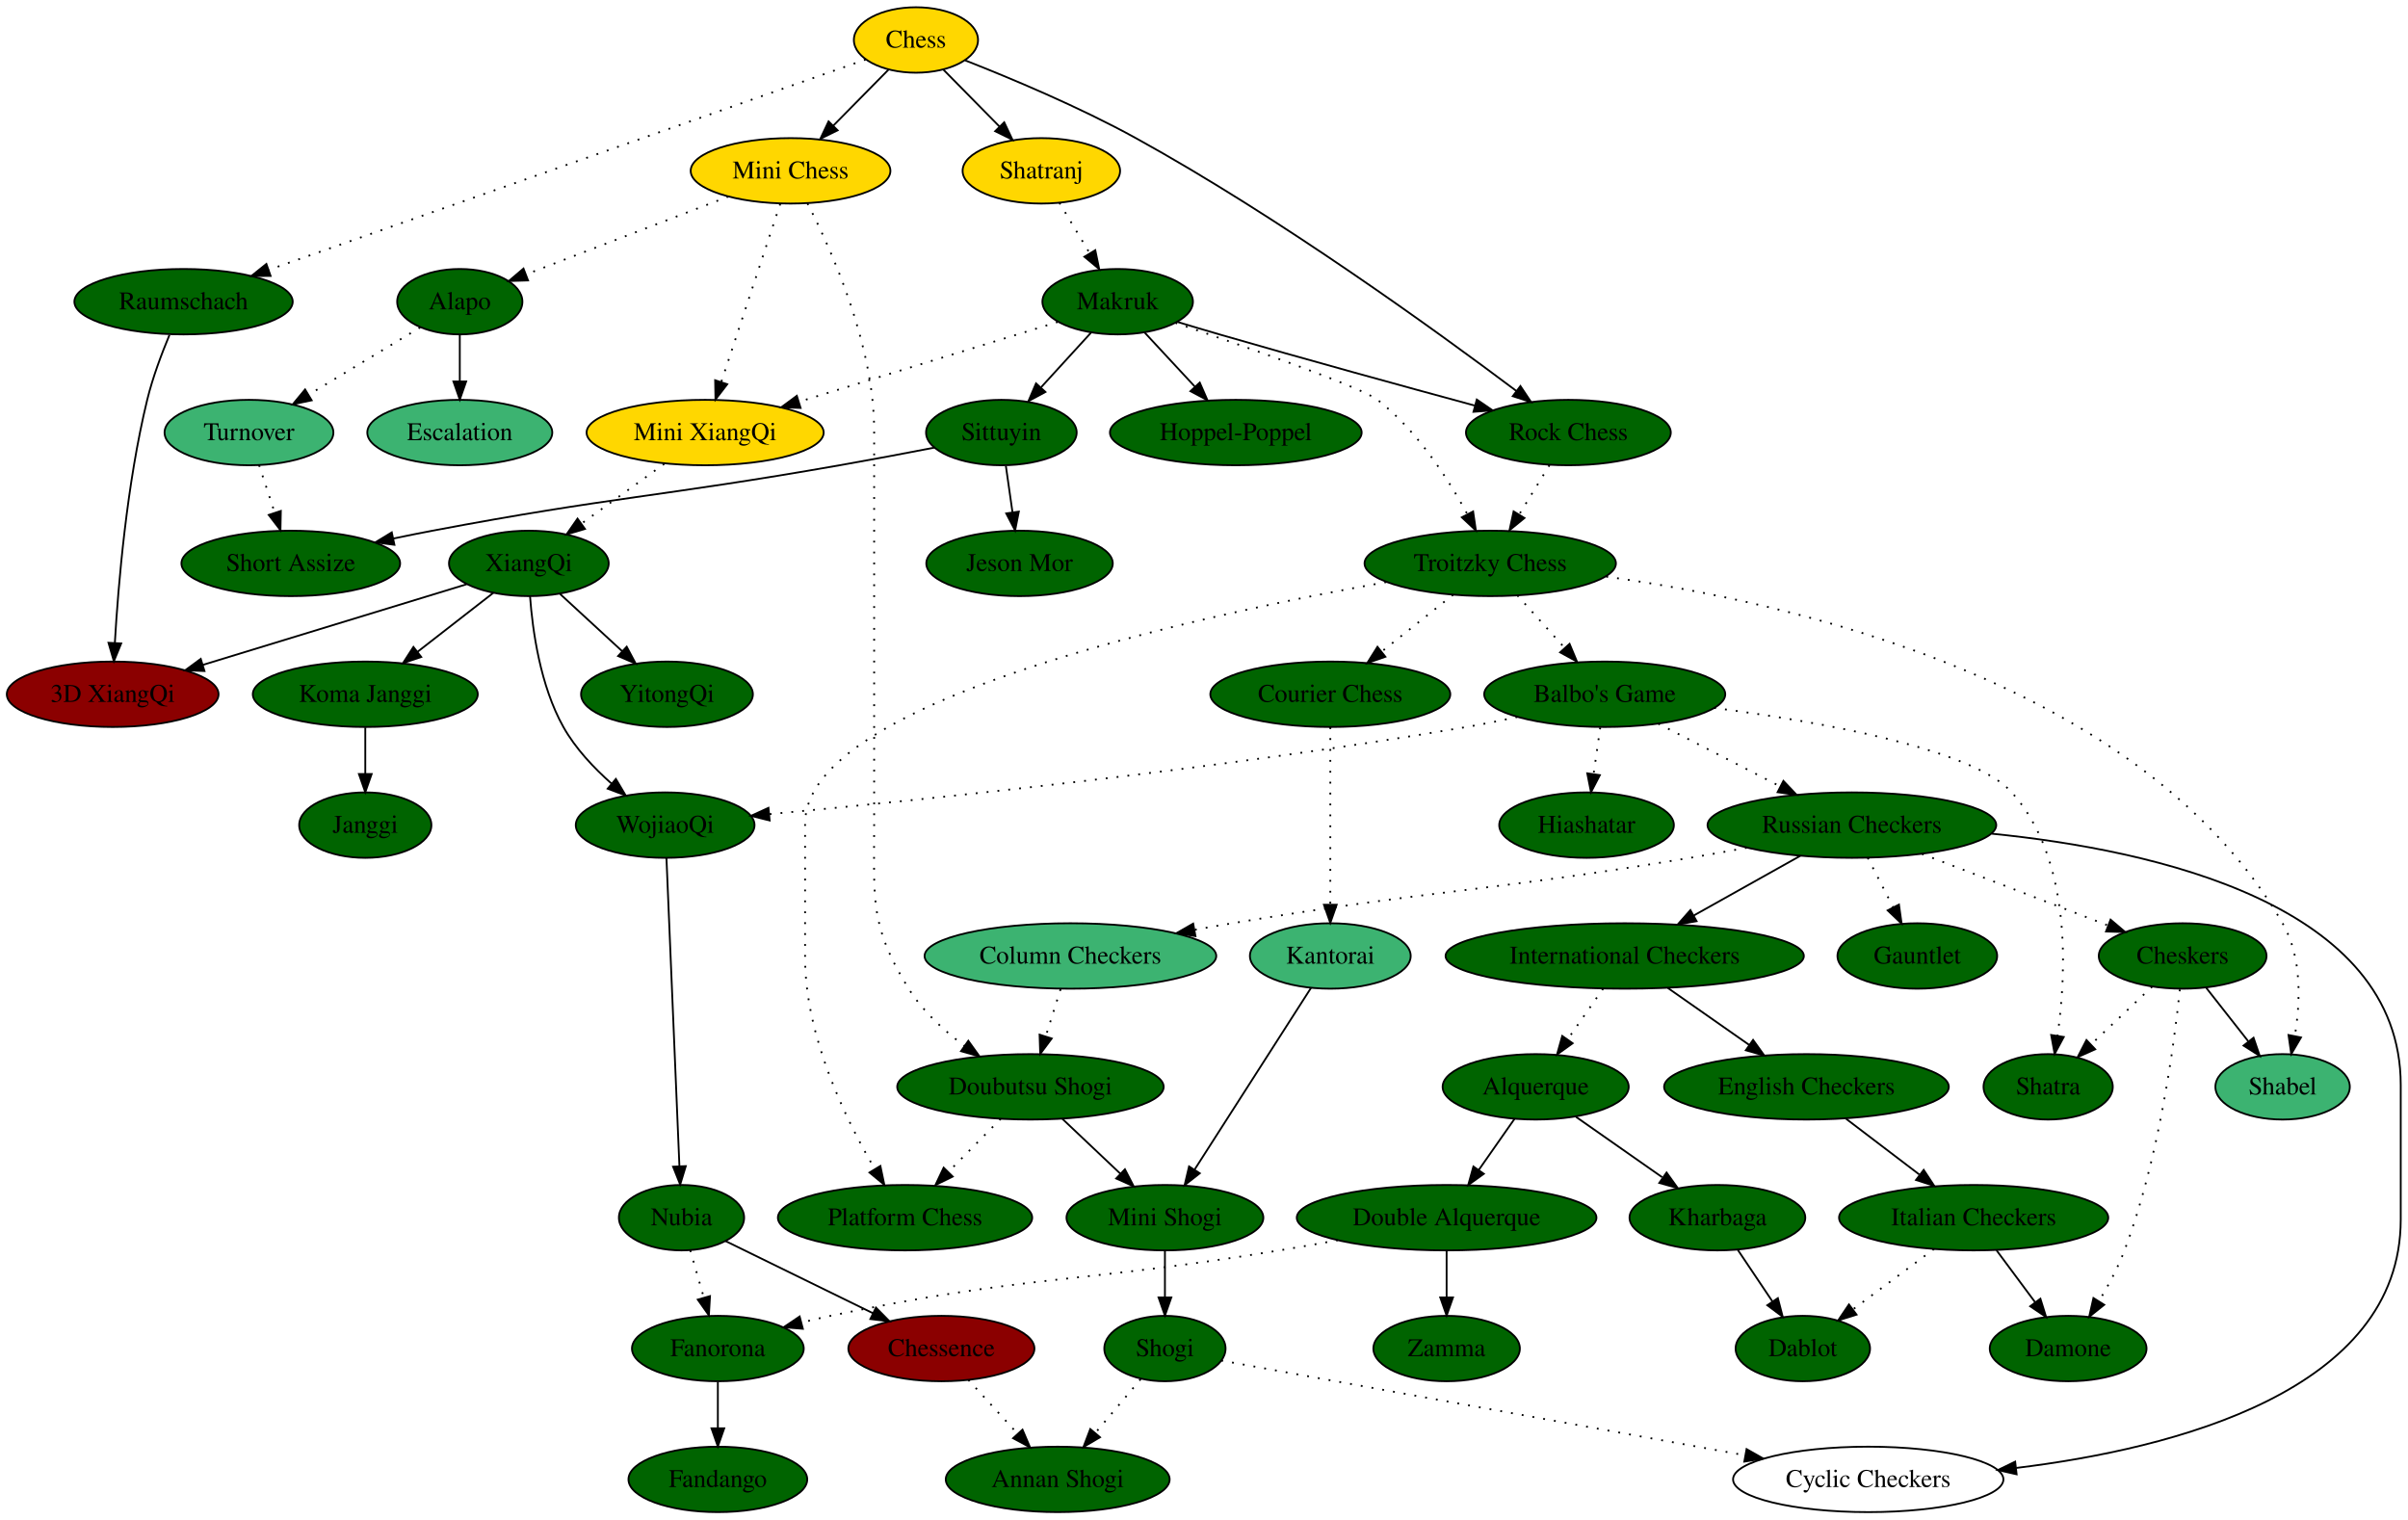
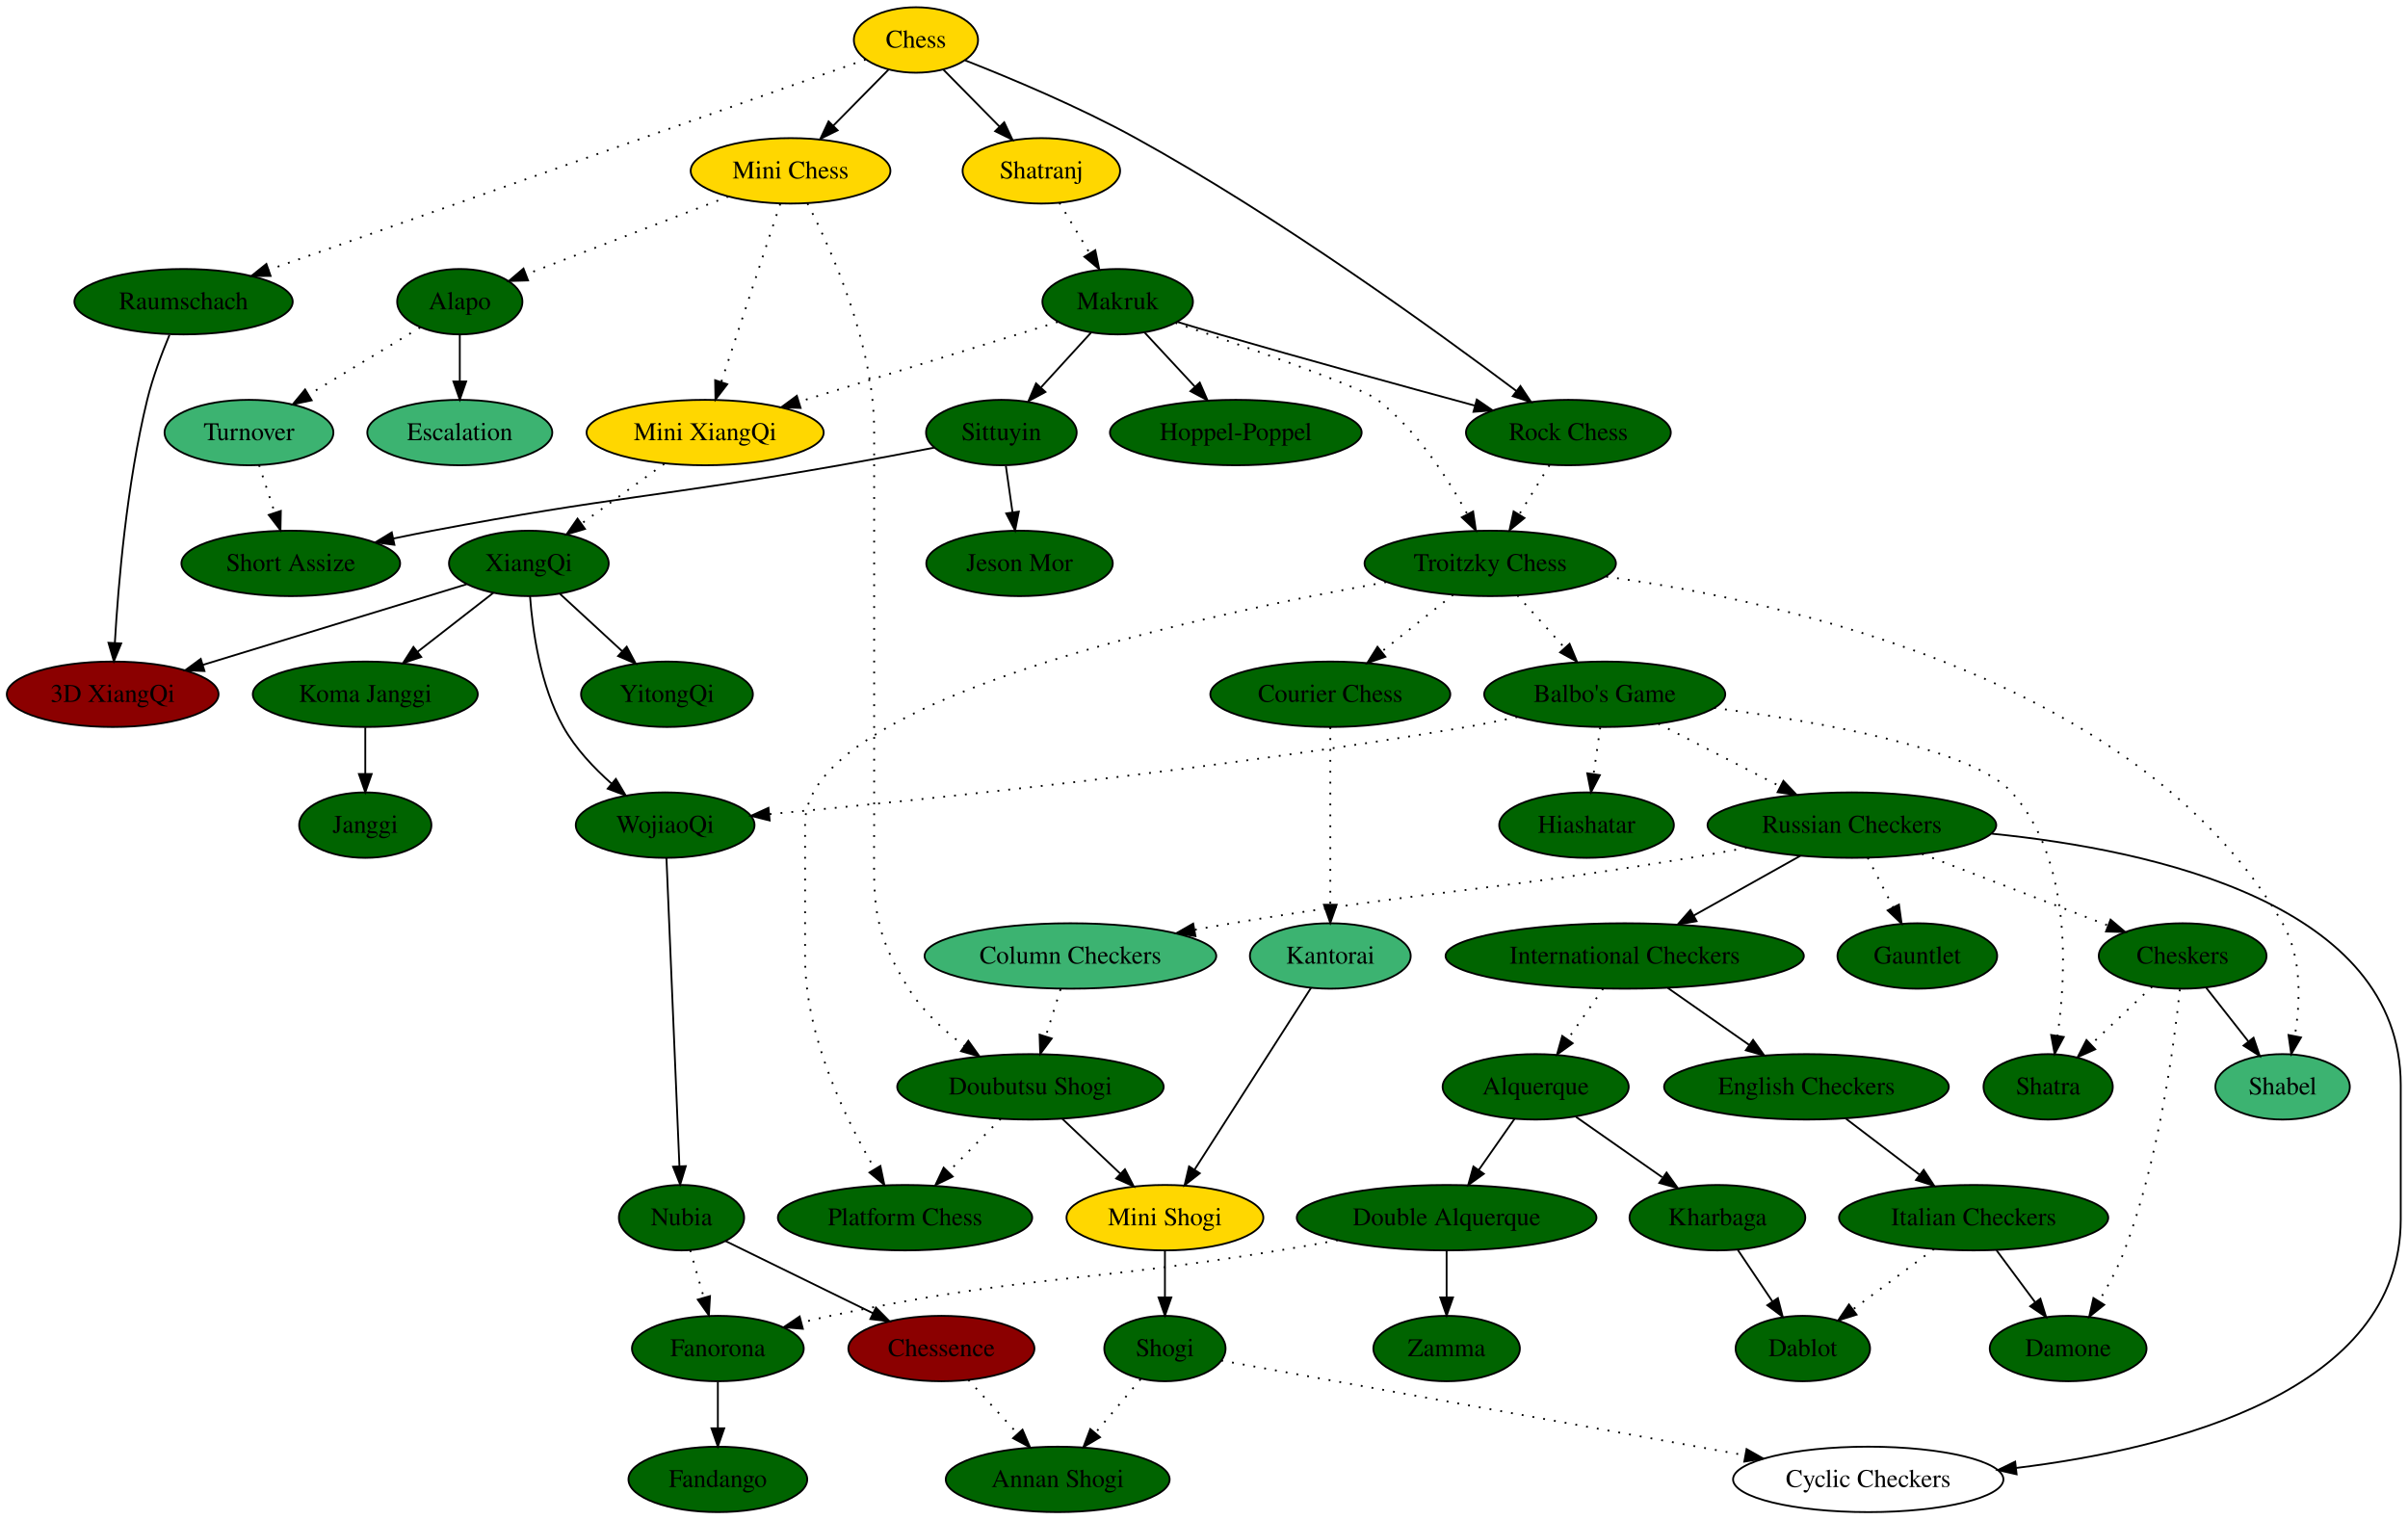
<svg xmlns="http://www.w3.org/2000/svg" xmlns:xlink="http://www.w3.org/1999/xlink" width="1325pt" height="836pt" viewBox="0.00 0.00 1325.00 836.00">
  <g id="graph1" class="graph" transform="scale(1 1) rotate(0) translate(4 832)">
    <polygon fill="white" stroke="white" points="-4,5 -4,-832 1322,-832 1322,5 -4,5" />
    <g id="node1" class="node">
      <a xlink:href="checkmate/chess-3d.htm">
        <ellipse fill="gold" stroke="black" cx="500" cy="-810" rx="34.155" ry="18" />
        <text text-anchor="middle" x="500" y="-805.8" font-family="Times,serif" font-size="14.00">Chess</text>
      </a>
    </g>
    <g id="node2" class="node">
      <a xlink:href="checkmate/mini-chess-3d.htm">
        <ellipse fill="gold" stroke="black" cx="431" cy="-738" rx="54.947" ry="18" />
        <text text-anchor="middle" x="431" y="-733.8" font-family="Times,serif" font-size="14.00">Mini Chess</text>
      </a>
    </g>
    <g id="edge2" class="edge">
      <path fill="none" stroke="black" d="M485.028,-793.811C476.098,-784.751 464.564,-773.051 454.448,-762.788" />
      <polygon fill="black" stroke="black" points="456.903,-760.293 447.39,-755.628 451.918,-765.207 456.903,-760.293" />
    </g>
    <g id="node3" class="node">
      <a xlink:href="checkmate/shatranj-3d.htm">
        <ellipse fill="gold" stroke="black" cx="569" cy="-738" rx="43.327" ry="18" />
        <text text-anchor="middle" x="569" y="-733.8" font-family="Times,serif" font-size="14.00">Shatranj</text>
      </a>
    </g>
    <g id="edge4" class="edge">
      <path fill="none" stroke="black" d="M514.972,-793.811C524.03,-784.622 535.766,-772.716 545.984,-762.349" />
      <polygon fill="black" stroke="black" points="548.569,-764.712 553.097,-755.134 543.584,-759.798 548.569,-764.712" />
    </g>
    <g id="node13" class="node">
      <a xlink:href="checkmate/chess-rock.htm">
        <ellipse fill="darkgreen" stroke="black" cx="859" cy="-594" rx="56.353" ry="18" />
        <text text-anchor="middle" x="859" y="-589.8" font-family="Times,serif" font-size="14.00">Rock Chess</text>
      </a>
    </g>
    <g id="edge42" class="edge">
      <path fill="none" stroke="black" d="M527.104,-798.774C552.078,-788.97 589.869,-773.161 621,-756 700.252,-712.312 786.694,-649.696 830.341,-616.915" />
      <polygon fill="black" stroke="black" points="832.61,-619.587 838.485,-610.771 828.394,-613.999 832.61,-619.587" />
    </g>
    <g id="node49" class="node">
      <a xlink:href="checkmate/raumschach.htm">
        <ellipse fill="darkgreen" stroke="black" cx="97" cy="-666" rx="60.066" ry="18" />
        <text text-anchor="middle" x="97" y="-661.8" font-family="Times,serif" font-size="14.00">Raumschach</text>
      </a>
    </g>
    <g id="edge6" class="edge">
      <path fill="none" stroke="black" stroke-dasharray="1,5" d="M472.3,-799.24C404.305,-775.281 228.559,-713.356 143.92,-683.533" />
      <polygon fill="black" stroke="black" points="144.902,-680.168 134.308,-680.146 142.576,-686.77 144.902,-680.168" />
    </g>
    <g id="node8" class="node">
      <a xlink:href="breakthrough/doubutsu-shogi.htm">
        <ellipse fill="darkgreen" stroke="black" cx="563" cy="-234" rx="73.311" ry="18" />
        <text text-anchor="middle" x="563" y="-229.8" font-family="Times,serif" font-size="14.00">Doubutsu Shogi</text>
      </a>
    </g>
    <g id="edge16" class="edge">
      <path fill="none" stroke="black" stroke-dasharray="1,5" d="M440.309,-720.087C453.75,-694.038 477,-642.164 477,-595 477,-595 477,-595 477,-377 477,-336.553 474.655,-322.356 496,-288 503.684,-275.632 515.328,-264.956 526.764,-256.493" />
      <polygon fill="black" stroke="black" points="528.811,-259.332 534.995,-250.729 524.796,-253.598 528.811,-259.332" />
    </g>
    <g id="node14" class="node">
      <a xlink:href="xiangqi/mini-xiangqi-3d-western.htm">
        <ellipse fill="gold" stroke="black" cx="384" cy="-594" rx="65.227" ry="18" />
        <text text-anchor="middle" x="384" y="-589.8" font-family="Times,serif" font-size="14.00">Mini XiangQi</text>
      </a>
    </g>
    <g id="edge22" class="edge">
      <path fill="none" stroke="black" stroke-dasharray="1,5" d="M425.331,-719.871C417.285,-695.564 402.475,-650.819 392.941,-622.013" />
      <polygon fill="black" stroke="black" points="396.154,-620.583 389.689,-612.189 389.509,-622.783 396.154,-620.583" />
    </g>
    <g id="node20" class="node">
      <a xlink:href="breakthrough/alapo.htm">
        <ellipse fill="darkgreen" stroke="black" cx="249" cy="-666" rx="34.452" ry="18" />
        <text text-anchor="middle" x="249" y="-661.8" font-family="Times,serif" font-size="14.00">Alapo</text>
      </a>
    </g>
    <g id="edge34" class="edge">
      <path fill="none" stroke="black" stroke-dasharray="1,5" d="M396.767,-723.834C365.039,-711.631 317.983,-693.532 285.538,-681.053" />
      <polygon fill="black" stroke="black" points="286.561,-677.697 275.971,-677.373 284.048,-684.23 286.561,-677.697" />
    </g>
    <g id="node4" class="node">
      <a xlink:href="checkmate/makruk.htm">
        <ellipse fill="darkgreen" stroke="black" cx="611" cy="-666" rx="41.411" ry="18" />
        <text text-anchor="middle" x="611" y="-661.8" font-family="Times,serif" font-size="14.00">Makruk</text>
      </a>
    </g>
    <g id="edge8" class="edge">
      <path fill="none" stroke="black" stroke-dasharray="1,5" d="M578.953,-720.411C583.902,-712.163 589.995,-702.009 595.534,-692.777" />
      <polygon fill="black" stroke="black" points="598.682,-694.332 600.826,-683.956 592.68,-690.73 598.682,-694.332" />
    </g>
    <g id="node5" class="node">
      <a xlink:href="checkmate/sittuyin.htm">
        <ellipse fill="darkgreen" stroke="black" cx="547" cy="-594" rx="41.437" ry="18" />
        <text text-anchor="middle" x="547" y="-589.8" font-family="Times,serif" font-size="14.00">Sittuyin</text>
      </a>
    </g>
    <g id="edge12" class="edge">
      <path fill="none" stroke="black" d="M596.477,-649.116C588.329,-640.204 578,-628.906 568.89,-618.942" />
      <polygon fill="black" stroke="black" points="571.24,-616.326 561.909,-611.307 566.074,-621.049 571.24,-616.326" />
    </g>
    <g id="node7" class="node">
      <a xlink:href="checkmate/hoppel-poppel.htm">
        <ellipse fill="darkgreen" stroke="black" cx="676" cy="-594" rx="69.254" ry="18" />
        <text text-anchor="middle" x="676" y="-589.8" font-family="Times,serif" font-size="14.00">Hoppel-Poppel</text>
      </a>
    </g>
    <g id="edge18" class="edge">
      <path fill="none" stroke="black" d="M625.75,-649.116C633.907,-640.331 644.216,-629.229 653.371,-619.37" />
      <polygon fill="black" stroke="black" points="656.163,-621.507 660.402,-611.797 651.033,-616.744 656.163,-621.507" />
    </g>
    <g id="edge44" class="edge">
      <path fill="none" stroke="black" d="M643.827,-654.882C651.425,-652.583 659.486,-650.177 667,-648 714.411,-634.262 768.645,-619.367 807.352,-608.875" />
      <polygon fill="black" stroke="black" points="808.602,-612.163 817.341,-606.172 806.774,-605.406 808.602,-612.163" />
    </g>
    <g id="edge20" class="edge">
      <path fill="none" stroke="black" stroke-dasharray="1,5" d="M577.992,-654.821C540.61,-643.294 479.227,-624.365 435.524,-610.889" />
      <polygon fill="black" stroke="black" points="436.517,-607.532 425.93,-607.93 434.454,-614.221 436.517,-607.532" />
    </g>
    <g id="node18" class="node">
      <a xlink:href="checkmate/troitzky-chess.htm">
        <ellipse fill="darkgreen" stroke="black" cx="816" cy="-522" rx="69.159" ry="18" />
        <text text-anchor="middle" x="816" y="-517.8" font-family="Times,serif" font-size="14.00">Troitzky Chess</text>
      </a>
    </g>
    <g id="edge52" class="edge">
      <path fill="none" stroke="black" stroke-dasharray="1,5" d="M642.813,-654.34C682.103,-641 744.892,-619.049 754,-612 775.628,-595.261 792.671,-568.87 803.37,-549.166" />
      <polygon fill="black" stroke="black" points="806.577,-550.586 808.105,-540.102 800.373,-547.345 806.577,-550.586" />
    </g>
    <g id="node6" class="node">
      <a xlink:href="checkmate/short-assize.htm">
        <ellipse fill="darkgreen" stroke="black" cx="156" cy="-522" rx="60.171" ry="18" />
        <text text-anchor="middle" x="156" y="-517.8" font-family="Times,serif" font-size="14.00">Short Assize</text>
      </a>
    </g>
    <g id="edge14" class="edge">
      <path fill="none" stroke="black" d="M510.238,-585.727C494.214,-582.621 475.197,-579.024 458,-576 358.69,-558.539 333.076,-558.743 234,-540 226.978,-538.672 219.621,-537.189 212.348,-535.667" />
      <polygon fill="black" stroke="black" points="213.03,-532.234 202.521,-533.58 211.576,-539.082 213.03,-532.234" />
    </g>
    <g id="node46" class="node">
      <a xlink:href="races/jeson-mor.htm">
        <ellipse fill="darkgreen" stroke="black" cx="557" cy="-522" rx="51.299" ry="18" />
        <text text-anchor="middle" x="557" y="-517.8" font-family="Times,serif" font-size="14.00">Jeson Mor</text>
      </a>
    </g>
    <g id="edge10" class="edge">
      <path fill="none" stroke="black" d="M549.472,-575.697C550.574,-567.983 551.898,-558.712 553.127,-550.112" />
      <polygon fill="black" stroke="black" points="556.607,-550.499 554.557,-540.104 549.677,-549.509 556.607,-550.499" />
    </g>
    <g id="node9" class="node">
-       <a xlink:href="shogi/mini-shogi.htm">
-         <ellipse fill="darkgreen" stroke="black" cx="637" cy="-162" rx="54.155" ry="18" />
+       <a xlink:href="shogi/mini-shogi-3d.htm">
+         <ellipse fill="gold" stroke="black" cx="637" cy="-162" rx="54.155" ry="18" />
        <text text-anchor="middle" x="637" y="-157.8" font-family="Times,serif" font-size="14.00">Mini Shogi</text>
      </a>
    </g>
    <g id="edge26" class="edge">
      <path fill="none" stroke="black" d="M580.537,-216.411C590.098,-207.367 602.083,-196.03 612.549,-186.13" />
      <polygon fill="black" stroke="black" points="614.985,-188.643 619.844,-179.228 610.174,-183.558 614.985,-188.643" />
    </g>
    <g id="node12" class="node">
      <a xlink:href="checkmate/platform-chess-3d.htm">
        <ellipse fill="darkgreen" stroke="black" cx="494" cy="-162" rx="69.966" ry="18" />
        <text text-anchor="middle" x="494" y="-157.8" font-family="Times,serif" font-size="14.00">Platform Chess</text>
      </a>
    </g>
    <g id="edge46" class="edge">
      <path fill="none" stroke="black" stroke-dasharray="1,5" d="M546.648,-216.411C538.095,-207.734 527.461,-196.946 517.994,-187.342" />
      <polygon fill="black" stroke="black" points="520.227,-184.621 510.714,-179.956 515.241,-189.535 520.227,-184.621" />
    </g>
    <g id="node10" class="node">
      <a xlink:href="shogi/shogi.htm?selector=1">
        <ellipse fill="darkgreen" stroke="black" cx="637" cy="-90" rx="33.36" ry="18" />
        <text text-anchor="middle" x="637" y="-85.8" font-family="Times,serif" font-size="14.00">Shogi</text>
      </a>
    </g>
    <g id="edge28" class="edge">
      <path fill="none" stroke="black" d="M637,-143.697C637,-135.983 637,-126.712 637,-118.112" />
      <polygon fill="black" stroke="black" points="640.5,-118.104 637,-108.104 633.5,-118.104 640.5,-118.104" />
    </g>
    <g id="node11" class="node">
      <a xlink:href="shogi/annan-shogi.htm">
        <ellipse fill="darkgreen" stroke="black" cx="578" cy="-18" rx="61.597" ry="18" />
        <text text-anchor="middle" x="578" y="-13.8" font-family="Times,serif" font-size="14.00">Annan Shogi</text>
      </a>
    </g>
    <g id="edge30" class="edge">
      <path fill="none" stroke="black" stroke-dasharray="1,5" d="M623.612,-73.116C616.281,-64.418 607.035,-53.448 598.787,-43.663" />
      <polygon fill="black" stroke="black" points="601.279,-41.188 592.158,-35.797 595.926,-45.699 601.279,-41.188" />
    </g>
    <g id="node27" class="node">
      <ellipse fill="none" stroke="black" cx="1024" cy="-18" rx="74.382" ry="18" />
      <text text-anchor="middle" x="1024" y="-13.8" font-family="Times,serif" font-size="14.00">Cyclic Checkers</text>
    </g>
    <g id="edge58" class="edge">
      <path fill="none" stroke="black" stroke-dasharray="1,5" d="M668.016,-83.39C730.236,-72.136 871.56,-46.573 956.234,-31.258" />
      <polygon fill="black" stroke="black" points="957.052,-34.666 966.27,-29.442 955.806,-27.778 957.052,-34.666" />
    </g>
    <g id="edge50" class="edge">
      <path fill="none" stroke="black" stroke-dasharray="1,5" d="M848.591,-576.055C843.595,-567.922 837.499,-557.998 831.936,-548.943" />
      <polygon fill="black" stroke="black" points="834.828,-546.964 826.612,-540.275 828.864,-550.628 834.828,-546.964" />
    </g>
    <g id="node15" class="node">
      <a xlink:href="xiangqi/xiangqi.htm">
        <ellipse fill="darkgreen" stroke="black" cx="287" cy="-522" rx="43.937" ry="18" />
        <text text-anchor="middle" x="287" y="-517.8" font-family="Times,serif" font-size="14.00">XiangQi</text>
      </a>
    </g>
    <g id="edge24" class="edge">
      <path fill="none" stroke="black" stroke-dasharray="1,5" d="M361.502,-576.765C347.935,-566.974 330.513,-554.401 315.928,-543.876" />
      <polygon fill="black" stroke="black" points="317.877,-540.966 307.72,-537.952 313.781,-546.642 317.877,-540.966" />
    </g>
    <g id="node17" class="node">
      <a xlink:href="xiangqi/yitongqi-red.htm">
        <ellipse fill="darkgreen" stroke="black" cx="363" cy="-450" rx="47.273" ry="18" />
        <text text-anchor="middle" x="363" y="-445.8" font-family="Times,serif" font-size="14.00">YitongQi</text>
      </a>
    </g>
    <g id="edge40" class="edge">
      <path fill="none" stroke="black" d="M304.246,-505.116C314.351,-495.808 327.282,-483.898 338.439,-473.622" />
      <polygon fill="black" stroke="black" points="340.838,-476.17 345.823,-466.821 336.096,-471.022 340.838,-476.17" />
    </g>
    <g id="node32" class="node">
      <a xlink:href="xiangqi/koma-janggi.htm">
        <ellipse fill="darkgreen" stroke="black" cx="197" cy="-450" rx="61.893" ry="18" />
        <text text-anchor="middle" x="197" y="-445.8" font-family="Times,serif" font-size="14.00">Koma Janggi</text>
      </a>
    </g>
    <g id="edge76" class="edge">
      <path fill="none" stroke="black" d="M267.471,-505.811C255.312,-496.354 239.454,-484.02 225.861,-473.447" />
      <polygon fill="black" stroke="black" points="227.786,-470.51 217.743,-467.134 223.488,-476.036 227.786,-470.51" />
    </g>
    <g id="node33" class="node">
      <a xlink:href="xiangqi/wojiaoqi.htm">
        <ellipse fill="darkgreen" stroke="black" cx="362" cy="-378" rx="49.177" ry="18" />
        <text text-anchor="middle" x="362" y="-373.8" font-family="Times,serif" font-size="14.00">WojiaoQi</text>
      </a>
    </g>
    <g id="edge78" class="edge">
      <path fill="none" stroke="black" d="M287.657,-503.874C289.033,-485.133 293.237,-454.731 306,-432 312.619,-420.211 322.732,-409.475 332.552,-400.795" />
      <polygon fill="black" stroke="black" points="334.885,-403.406 340.292,-394.295 330.383,-398.046 334.885,-403.406" />
    </g>
    <g id="node50" class="node">
      <ellipse fill="darkred" stroke="black" cx="58" cy="-450" rx="58.256" ry="18" />
      <text text-anchor="middle" x="58" y="-445.8" font-family="Times,serif" font-size="14.00">3D XiangQi</text>
    </g>
    <g id="edge130" class="edge">
      <path fill="none" stroke="black" d="M252.716,-510.52C214.205,-498.748 151.362,-479.539 107.52,-466.137" />
      <polygon fill="black" stroke="black" points="108.504,-462.778 97.917,-463.202 106.457,-469.472 108.504,-462.778" />
    </g>
    <g id="node16" class="node">
      <a xlink:href="xiangqi/janggi.htm">
        <ellipse fill="darkgreen" stroke="black" cx="197" cy="-378" rx="36.373" ry="18" />
        <text text-anchor="middle" x="197" y="-373.8" font-family="Times,serif" font-size="14.00">Janggi</text>
      </a>
    </g>
    <g id="edge48" class="edge">
      <path fill="none" stroke="black" stroke-dasharray="1,5" d="M758.742,-511.696C653.277,-492.928 439,-446.492 439,-379 439,-379 439,-379 439,-305 439,-262.008 461.193,-216.337 477.384,-188.738" />
      <polygon fill="black" stroke="black" points="480.427,-190.47 482.604,-180.101 474.436,-186.849 480.427,-190.47" />
    </g>
    <g id="node19" class="node">
      <a xlink:href="checkmate/balbo-chess.htm">
        <ellipse fill="darkgreen" stroke="black" cx="879" cy="-450" rx="66.318" ry="18" />
        <text text-anchor="middle" x="879" y="-445.8" font-family="Times,serif" font-size="14.00">Balbo's Game</text>
      </a>
    </g>
    <g id="edge54" class="edge">
      <path fill="none" stroke="black" stroke-dasharray="1,5" d="M830.93,-504.411C838.662,-495.82 848.257,-485.159 856.835,-475.627" />
      <polygon fill="black" stroke="black" points="859.651,-477.731 863.739,-467.956 854.448,-473.048 859.651,-477.731" />
    </g>
    <g id="node26" class="node">
      <a xlink:href="checkmate/shabel.htm">
        <ellipse fill="mediumseagreen" stroke="black" cx="1252" cy="-234" rx="36.98" ry="18" />
        <text text-anchor="middle" x="1252" y="-229.8" font-family="Times,serif" font-size="14.00">Shabel</text>
      </a>
    </g>
    <g id="edge66" class="edge">
      <path fill="none" stroke="black" stroke-dasharray="1,5" d="M879.852,-514.702C981.128,-500.793 1175,-457.219 1252,-324 1262.78,-305.35 1261.82,-280.618 1258.71,-261.959" />
      <polygon fill="black" stroke="black" points="1262.12,-261.171 1256.76,-252.032 1255.25,-262.519 1262.12,-261.171" />
    </g>
    <g id="node47" class="node">
      <a xlink:href="checkmate/courier-chess.htm">
        <ellipse fill="darkgreen" stroke="black" cx="728" cy="-450" rx="66.022" ry="18" />
        <text text-anchor="middle" x="728" y="-445.8" font-family="Times,serif" font-size="14.00">Courier Chess</text>
      </a>
    </g>
    <g id="edge122" class="edge">
      <path fill="none" stroke="black" stroke-dasharray="1,5" d="M795.59,-504.765C783.928,-495.488 769.127,-483.714 756.35,-473.551" />
      <polygon fill="black" stroke="black" points="758.304,-470.633 748.299,-467.147 753.947,-476.112 758.304,-470.633" />
    </g>
    <g id="node21" class="node">
      <a xlink:href="checkmate/hiashatar.htm">
        <ellipse fill="darkgreen" stroke="black" cx="869" cy="-378" rx="48.051" ry="18" />
        <text text-anchor="middle" x="869" y="-373.8" font-family="Times,serif" font-size="14.00">Hiashatar</text>
      </a>
    </g>
    <g id="edge56" class="edge">
      <path fill="none" stroke="black" stroke-dasharray="1,5" d="M876.528,-431.697C875.426,-423.983 874.102,-414.712 872.873,-406.112" />
      <polygon fill="black" stroke="black" points="876.323,-405.509 871.443,-396.104 869.393,-406.499 876.323,-405.509" />
    </g>
    <g id="node31" class="node">
      <a xlink:href="checkers/shatra.htm">
        <ellipse fill="darkgreen" stroke="black" cx="1123" cy="-234" rx="35.557" ry="18" />
        <text text-anchor="middle" x="1123" y="-229.8" font-family="Times,serif" font-size="14.00">Shatra</text>
      </a>
    </g>
    <g id="edge70" class="edge">
      <path fill="none" stroke="black" stroke-dasharray="1,5" d="M939.228,-442.487C997.946,-434.83 1081.46,-420.025 1103,-396 1135.89,-359.323 1133.17,-297.609 1128.15,-262.19" />
      <polygon fill="black" stroke="black" points="1131.58,-261.43 1126.56,-252.099 1124.66,-262.523 1131.58,-261.43" />
    </g>
    <g id="edge80" class="edge">
      <path fill="none" stroke="black" stroke-dasharray="1,5" d="M830.899,-437.475C821.672,-435.482 812.062,-433.554 803,-432 666.198,-408.54 503.76,-391.869 419.363,-384.038" />
      <polygon fill="black" stroke="black" points="419.496,-380.535 409.217,-383.104 418.854,-387.506 419.496,-380.535" />
    </g>
    <g id="node36" class="node">
      <a xlink:href="checkers/russian-checkers.htm">
        <ellipse fill="darkgreen" stroke="black" cx="1015" cy="-378" rx="79.436" ry="18" />
        <text text-anchor="middle" x="1015" y="-373.8" font-family="Times,serif" font-size="14.00">Russian Checkers</text>
      </a>
    </g>
    <g id="edge86" class="edge">
      <path fill="none" stroke="black" stroke-dasharray="1,5" d="M908.51,-433.811C928.109,-423.723 954.069,-410.362 975.45,-399.357" />
      <polygon fill="black" stroke="black" points="977.316,-402.332 984.606,-394.644 974.113,-396.109 977.316,-402.332" />
    </g>
    <g id="node22" class="node">
      <a xlink:href="checkmate/escalation.htm">
        <ellipse fill="mediumseagreen" stroke="black" cx="249" cy="-594" rx="50.891" ry="18" />
        <text text-anchor="middle" x="249" y="-589.8" font-family="Times,serif" font-size="14.00">Escalation</text>
      </a>
    </g>
    <g id="edge36" class="edge">
      <path fill="none" stroke="black" d="M249,-647.697C249,-639.983 249,-630.712 249,-622.112" />
      <polygon fill="black" stroke="black" points="252.5,-622.104 249,-612.104 245.5,-622.104 252.5,-622.104" />
    </g>
    <g id="node23" class="node">
      <a xlink:href="checkmate/turnover.htm">
        <ellipse fill="mediumseagreen" stroke="black" cx="133" cy="-594" rx="46.45" ry="18" />
        <text text-anchor="middle" x="133" y="-589.8" font-family="Times,serif" font-size="14.00">Turnover</text>
      </a>
    </g>
    <g id="edge72" class="edge">
      <path fill="none" stroke="black" stroke-dasharray="1,5" d="M227.181,-651.834C209.88,-641.393 185.426,-626.636 165.773,-614.777" />
      <polygon fill="black" stroke="black" points="167.494,-611.727 157.123,-609.557 163.877,-617.721 167.494,-611.727" />
    </g>
    <g id="edge74" class="edge">
      <path fill="none" stroke="black" stroke-dasharray="1,5" d="M138.568,-576.055C141.156,-568.176 144.297,-558.617 147.196,-549.794" />
      <polygon fill="black" stroke="black" points="150.527,-550.868 150.324,-540.275 143.877,-548.683 150.527,-550.868" />
    </g>
    <g id="node24" class="node">
      <a xlink:href="checkers/cheskers.htm">
        <ellipse fill="darkgreen" stroke="black" cx="1197" cy="-306" rx="46.15" ry="18" />
        <text text-anchor="middle" x="1197" y="-301.8" font-family="Times,serif" font-size="14.00">Cheskers</text>
      </a>
    </g>
    <g id="edge64" class="edge">
      <path fill="none" stroke="black" d="M1210.03,-288.411C1216.91,-279.655 1225.48,-268.751 1233.08,-259.082" />
      <polygon fill="black" stroke="black" points="1236.01,-261.014 1239.44,-250.988 1230.51,-256.689 1236.01,-261.014" />
    </g>
    <g id="node30" class="node">
      <a xlink:href="checkers/italian-damone.htm">
        <ellipse fill="darkgreen" stroke="black" cx="1134" cy="-90" rx="43.129" ry="18" />
        <text text-anchor="middle" x="1134" y="-85.8" font-family="Times,serif" font-size="14.00">Damone</text>
      </a>
    </g>
    <g id="edge62" class="edge">
      <path fill="none" stroke="black" stroke-dasharray="1,5" d="M1195.45,-287.559C1192.36,-257.439 1184.01,-194.09 1165,-144 1161.39,-134.485 1156.16,-124.696 1151.02,-116.161" />
      <polygon fill="black" stroke="black" points="1153.84,-114.073 1145.56,-107.463 1147.91,-117.794 1153.84,-114.073" />
    </g>
    <g id="edge68" class="edge">
      <path fill="none" stroke="black" stroke-dasharray="1,5" d="M1180.21,-289.116C1170.33,-279.768 1157.67,-267.795 1146.77,-257.489" />
      <polygon fill="black" stroke="black" points="1148.89,-254.67 1139.22,-250.34 1144.08,-259.755 1148.89,-254.67" />
    </g>
    <g id="node25" class="node">
      <a xlink:href="checkers/column-checkers.htm">
        <ellipse fill="mediumseagreen" stroke="black" cx="585" cy="-306" rx="80.25" ry="18" />
        <text text-anchor="middle" x="585" y="-301.8" font-family="Times,serif" font-size="14.00">Column Checkers</text>
      </a>
    </g>
    <g id="edge118" class="edge">
      <path fill="none" stroke="black" stroke-dasharray="1,5" d="M579.562,-287.697C577.111,-279.898 574.16,-270.509 571.432,-261.829" />
      <polygon fill="black" stroke="black" points="574.713,-260.595 568.376,-252.104 568.035,-262.694 574.713,-260.595" />
    </g>
    <g id="node28" class="node">
      <a xlink:href="checkers/english-checkers.htm">
        <ellipse fill="darkgreen" stroke="black" cx="990" cy="-234" rx="78.33" ry="18" />
        <text text-anchor="middle" x="990" y="-229.8" font-family="Times,serif" font-size="14.00">English Checkers</text>
      </a>
    </g>
    <g id="node29" class="node">
      <a xlink:href="checkers/italian-checkers.htm">
        <ellipse fill="darkgreen" stroke="black" cx="1082" cy="-162" rx="74.069" ry="18" />
        <text text-anchor="middle" x="1082" y="-157.8" font-family="Times,serif" font-size="14.00">Italian Checkers</text>
      </a>
    </g>
    <g id="edge100" class="edge">
      <path fill="none" stroke="black" d="M1011.8,-216.411C1023.83,-207.257 1038.95,-195.755 1052.07,-185.772" />
      <polygon fill="black" stroke="black" points="1054.51,-188.311 1060.35,-179.47 1050.28,-182.74 1054.51,-188.311" />
    </g>
    <g id="edge60" class="edge">
      <path fill="none" stroke="black" d="M1094.59,-144.055C1100.94,-135.505 1108.76,-124.975 1115.76,-115.556" />
      <polygon fill="black" stroke="black" points="1118.73,-117.422 1121.89,-107.307 1113.11,-113.247 1118.73,-117.422" />
    </g>
    <g id="node42" class="node">
      <a xlink:href="checkers-like/dablot-asele.htm">
        <ellipse fill="darkgreen" stroke="black" cx="988" cy="-90" rx="36.98" ry="18" />
        <text text-anchor="middle" x="988" y="-85.8" font-family="Times,serif" font-size="14.00">Dablot</text>
      </a>
    </g>
    <g id="edge116" class="edge">
      <path fill="none" stroke="black" stroke-dasharray="1,5" d="M1060.2,-144.765C1046.99,-134.931 1030.02,-122.293 1015.85,-111.74" />
      <polygon fill="black" stroke="black" points="1017.56,-108.648 1007.45,-105.483 1013.38,-114.263 1017.56,-108.648" />
    </g>
    <g id="edge38" class="edge">
      <path fill="none" stroke="black" d="M197,-431.697C197,-423.983 197,-414.712 197,-406.112" />
      <polygon fill="black" stroke="black" points="200.5,-406.104 197,-396.104 193.5,-406.104 200.5,-406.104" />
    </g>
    <g id="node43" class="node">
      <a xlink:href="breakthrough/nubia.htm">
        <ellipse fill="darkgreen" stroke="black" cx="371" cy="-162" rx="34.452" ry="18" />
        <text text-anchor="middle" x="371" y="-157.8" font-family="Times,serif" font-size="14.00">Nubia</text>
      </a>
    </g>
    <g id="edge82" class="edge">
      <path fill="none" stroke="black" d="M362.721,-359.849C364.278,-322.832 367.964,-235.181 369.848,-190.386" />
      <polygon fill="black" stroke="black" points="373.352,-190.371 370.275,-180.232 366.358,-190.077 373.352,-190.371" />
    </g>
    <g id="node34" class="node">
      <a xlink:href="checkers-like/alquerque.htm">
        <ellipse fill="darkgreen" stroke="black" cx="841" cy="-234" rx="51.193" ry="18" />
        <text text-anchor="middle" x="841" y="-229.8" font-family="Times,serif" font-size="14.00">Alquerque</text>
      </a>
    </g>
    <g id="node35" class="node">
      <a xlink:href="checkers-like/double-alquerque.htm">
        <ellipse fill="darkgreen" stroke="black" cx="792" cy="-162" rx="82.452" ry="18" />
        <text text-anchor="middle" x="792" y="-157.8" font-family="Times,serif" font-size="14.00">Double Alquerque</text>
      </a>
    </g>
    <g id="edge106" class="edge">
      <path fill="none" stroke="black" d="M829.388,-216.411C823.494,-207.992 816.209,-197.585 809.64,-188.201" />
      <polygon fill="black" stroke="black" points="812.471,-186.141 803.869,-179.956 806.737,-190.156 812.471,-186.141" />
    </g>
    <g id="node38" class="node">
      <a xlink:href="checkers-like/kharbaga.htm">
        <ellipse fill="darkgreen" stroke="black" cx="941" cy="-162" rx="48.352" ry="18" />
        <text text-anchor="middle" x="941" y="-157.8" font-family="Times,serif" font-size="14.00">Kharbaga</text>
      </a>
    </g>
    <g id="edge104" class="edge">
      <path fill="none" stroke="black" d="M863.193,-217.465C877.142,-207.7 895.325,-194.972 910.605,-184.276" />
      <polygon fill="black" stroke="black" points="913.028,-186.853 919.213,-178.251 909.013,-181.118 913.028,-186.853" />
    </g>
    <g id="node39" class="node">
      <a xlink:href="checkers-like/zamma.htm">
        <ellipse fill="darkgreen" stroke="black" cx="792" cy="-90" rx="40.3" ry="18" />
        <text text-anchor="middle" x="792" y="-85.8" font-family="Times,serif" font-size="14.00">Zamma</text>
      </a>
    </g>
    <g id="edge112" class="edge">
      <path fill="none" stroke="black" d="M792,-143.697C792,-135.983 792,-126.712 792,-118.112" />
      <polygon fill="black" stroke="black" points="795.5,-118.104 792,-108.104 788.5,-118.104 795.5,-118.104" />
    </g>
    <g id="node41" class="node">
      <a xlink:href="checkers-like/fanorona.htm">
        <ellipse fill="darkgreen" stroke="black" cx="391" cy="-90" rx="47.26" ry="18" />
        <text text-anchor="middle" x="391" y="-85.8" font-family="Times,serif" font-size="14.00">Fanorona</text>
      </a>
    </g>
    <g id="edge108" class="edge">
      <path fill="none" stroke="black" stroke-dasharray="1,5" d="M732.177,-149.605C721.474,-147.664 710.417,-145.721 700,-144 590.546,-125.918 561.588,-130.711 453,-108 447.874,-106.928 442.544,-105.678 437.257,-104.351" />
      <polygon fill="black" stroke="black" points="437.768,-100.867 427.209,-101.731 436.002,-107.641 437.768,-100.867" />
    </g>
    <g id="edge94" class="edge">
      <path fill="none" stroke="black" stroke-dasharray="1,5" d="M1053.6,-362.155C1083.63,-350.603 1125.22,-334.607 1155.88,-322.815" />
      <polygon fill="black" stroke="black" points="1157.34,-326.002 1165.42,-319.146 1154.83,-319.469 1157.34,-326.002" />
    </g>
    <g id="edge96" class="edge">
      <path fill="none" stroke="black" stroke-dasharray="1,5" d="M957.142,-365.541C946.787,-363.607 936.086,-361.683 926,-360 814.405,-341.382 785.595,-342.618 674,-324 667.328,-322.887 660.386,-321.668 653.454,-320.41" />
      <polygon fill="black" stroke="black" points="653.805,-316.916 643.336,-318.548 652.537,-323.801 653.805,-316.916" />
    </g>
    <g id="edge90" class="edge">
      <path fill="none" stroke="black" d="M1091.99,-373.277C1181.46,-364.324 1317,-334.362 1317,-235 1317,-235 1317,-235 1317,-161 1317,-66.525 1192.12,-34.884 1105.41,-24.301" />
      <polygon fill="black" stroke="black" points="1105.64,-20.803 1095.3,-23.14 1104.84,-27.758 1105.64,-20.803" />
    </g>
    <g id="node37" class="node">
      <a xlink:href="checkers/international-checkers.htm">
        <ellipse fill="darkgreen" stroke="black" cx="890" cy="-306" rx="98.575" ry="18" />
        <text text-anchor="middle" x="890" y="-301.8" font-family="Times,serif" font-size="14.00">International Checkers</text>
      </a>
    </g>
    <g id="edge88" class="edge">
      <path fill="none" stroke="black" d="M986.636,-361.116C969.303,-351.41 946.918,-338.874 928.058,-328.312" />
      <polygon fill="black" stroke="black" points="929.555,-325.139 919.12,-323.307 926.135,-331.247 929.555,-325.139" />
    </g>
    <g id="node40" class="node">
      <a xlink:href="breakthrough/gauntlet-8x8.htm">
        <ellipse fill="darkgreen" stroke="black" cx="1051" cy="-306" rx="43.935" ry="18" />
        <text text-anchor="middle" x="1051" y="-301.8" font-family="Times,serif" font-size="14.00">Gauntlet</text>
      </a>
    </g>
    <g id="edge92" class="edge">
      <path fill="none" stroke="black" stroke-dasharray="1,5" d="M1023.71,-360.055C1027.92,-351.887 1033.05,-341.912 1037.72,-332.824" />
      <polygon fill="black" stroke="black" points="1040.9,-334.283 1042.37,-323.789 1034.68,-331.081 1040.9,-334.283" />
    </g>
    <g id="edge98" class="edge">
      <path fill="none" stroke="black" d="M913.699,-288.411C927.121,-279.016 944.078,-267.146 958.596,-256.983" />
      <polygon fill="black" stroke="black" points="960.631,-259.83 966.816,-251.228 956.617,-254.096 960.631,-259.83" />
    </g>
    <g id="edge102" class="edge">
      <path fill="none" stroke="black" stroke-dasharray="1,5" d="M878.138,-288.055C872.3,-279.715 865.144,-269.491 858.676,-260.252" />
      <polygon fill="black" stroke="black" points="861.354,-257.974 852.752,-251.789 855.62,-261.988 861.354,-257.974" />
    </g>
    <g id="edge114" class="edge">
      <path fill="none" stroke="black" d="M952.138,-144.411C957.875,-135.868 964.984,-125.278 971.357,-115.787" />
      <polygon fill="black" stroke="black" points="974.273,-117.723 976.942,-107.47 968.461,-113.821 974.273,-117.723" />
    </g>
    <g id="node45" class="node">
      <a xlink:href="checkers-like/fandango.htm">
        <ellipse fill="darkgreen" stroke="black" cx="391" cy="-18" rx="49.181" ry="18" />
        <text text-anchor="middle" x="391" y="-13.8" font-family="Times,serif" font-size="14.00">Fandango</text>
      </a>
    </g>
    <g id="edge120" class="edge">
      <path fill="none" stroke="black" d="M391,-71.697C391,-63.983 391,-54.712 391,-46.112" />
      <polygon fill="black" stroke="black" points="394.5,-46.104 391,-36.104 387.5,-46.104 394.5,-46.104" />
    </g>
    <g id="edge110" class="edge">
      <path fill="none" stroke="black" stroke-dasharray="1,5" d="M375.841,-144.055C378.068,-136.261 380.765,-126.822 383.263,-118.079" />
      <polygon fill="black" stroke="black" points="386.682,-118.852 386.064,-108.275 379.952,-116.929 386.682,-118.852" />
    </g>
    <g id="node44" class="node">
      <ellipse fill="darkred" stroke="black" cx="514" cy="-90" rx="51.19" ry="18" />
      <text text-anchor="middle" x="514" y="-85.8" font-family="Times,serif" font-size="14.00">Chessence</text>
    </g>
    <g id="edge84" class="edge">
      <path fill="none" stroke="black" d="M395.258,-149.125C417.471,-138.252 450.696,-121.988 476.356,-109.427" />
      <polygon fill="black" stroke="black" points="477.991,-112.524 485.434,-104.984 474.913,-106.237 477.991,-112.524" />
    </g>
    <g id="edge32" class="edge">
      <path fill="none" stroke="black" stroke-dasharray="1,5" d="M528.844,-72.765C536.886,-63.969 546.98,-52.928 555.925,-43.144" />
      <polygon fill="black" stroke="black" points="558.628,-45.375 562.792,-35.633 553.461,-40.652 558.628,-45.375" />
    </g>
    <g id="node48" class="node">
      <a xlink:href="shogi/kantorai.htm">
        <ellipse fill="mediumseagreen" stroke="black" cx="728" cy="-306" rx="44.233" ry="18" />
        <text text-anchor="middle" x="728" y="-301.8" font-family="Times,serif" font-size="14.00">Kantorai</text>
      </a>
    </g>
    <g id="edge124" class="edge">
      <path fill="none" stroke="black" stroke-dasharray="1,5" d="M728,-431.871C728,-407.67 728,-363.211 728,-334.393" />
      <polygon fill="black" stroke="black" points="731.5,-334.189 728,-324.189 724.5,-334.189 731.5,-334.189" />
    </g>
    <g id="edge126" class="edge">
      <path fill="none" stroke="black" d="M717.383,-288.433C701.645,-263.875 671.993,-217.604 653.435,-188.646" />
      <polygon fill="black" stroke="black" points="656.174,-186.433 647.831,-179.902 650.28,-190.21 656.174,-186.433" />
    </g>
    <g id="edge128" class="edge">
      <path fill="none" stroke="black" d="M89.237,-647.673C84.982,-637.48 79.982,-624.23 77,-612 65.739,-565.814 61.067,-510.487 59.191,-478.187" />
      <polygon fill="black" stroke="black" points="62.684,-477.962 58.657,-468.163 55.694,-478.335 62.684,-477.962" />
    </g>
  </g>
</svg>
